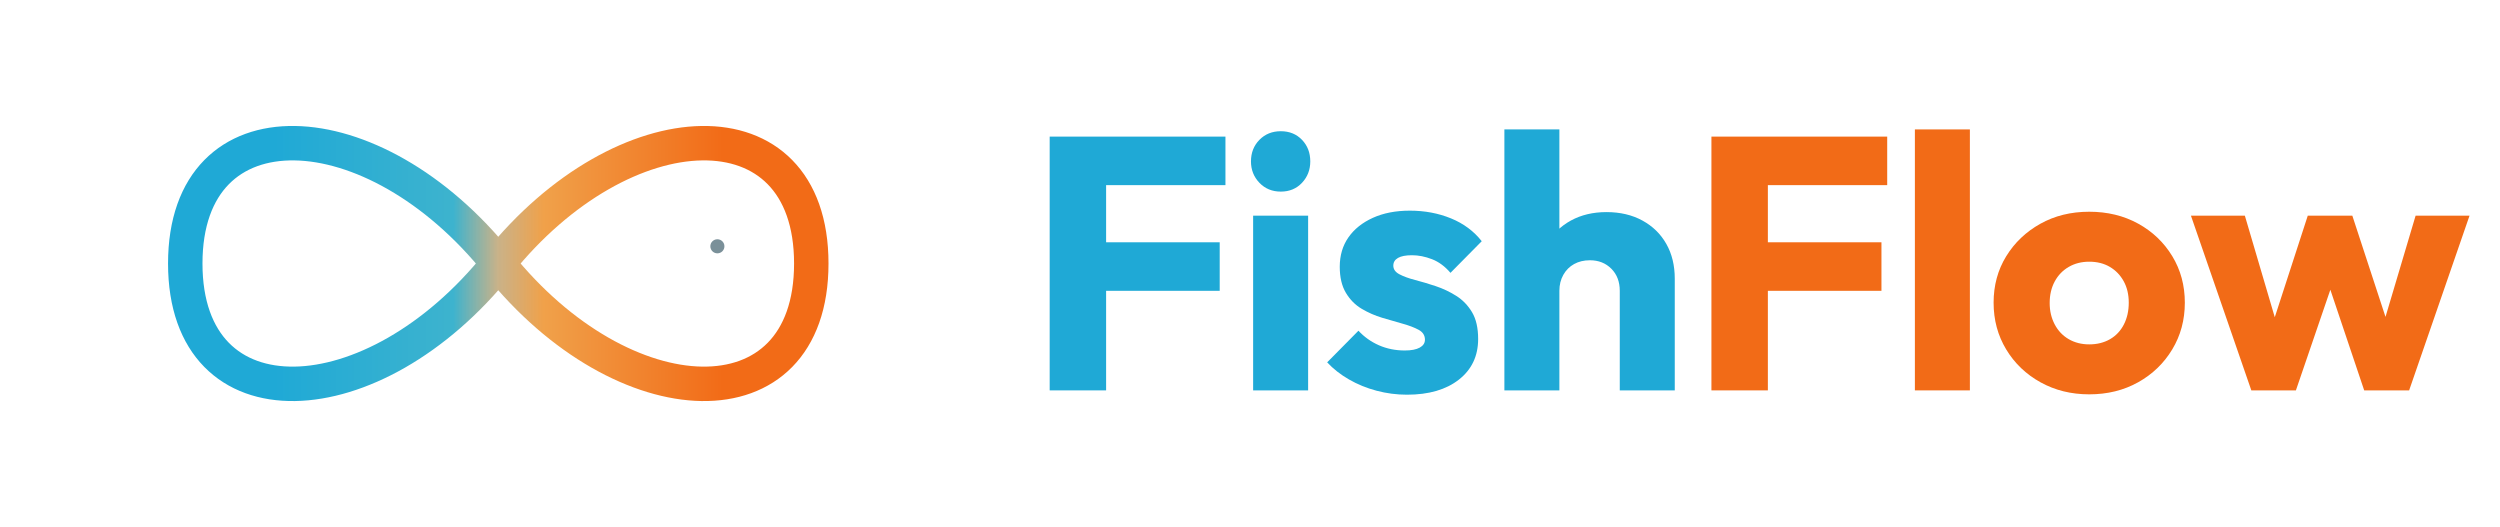
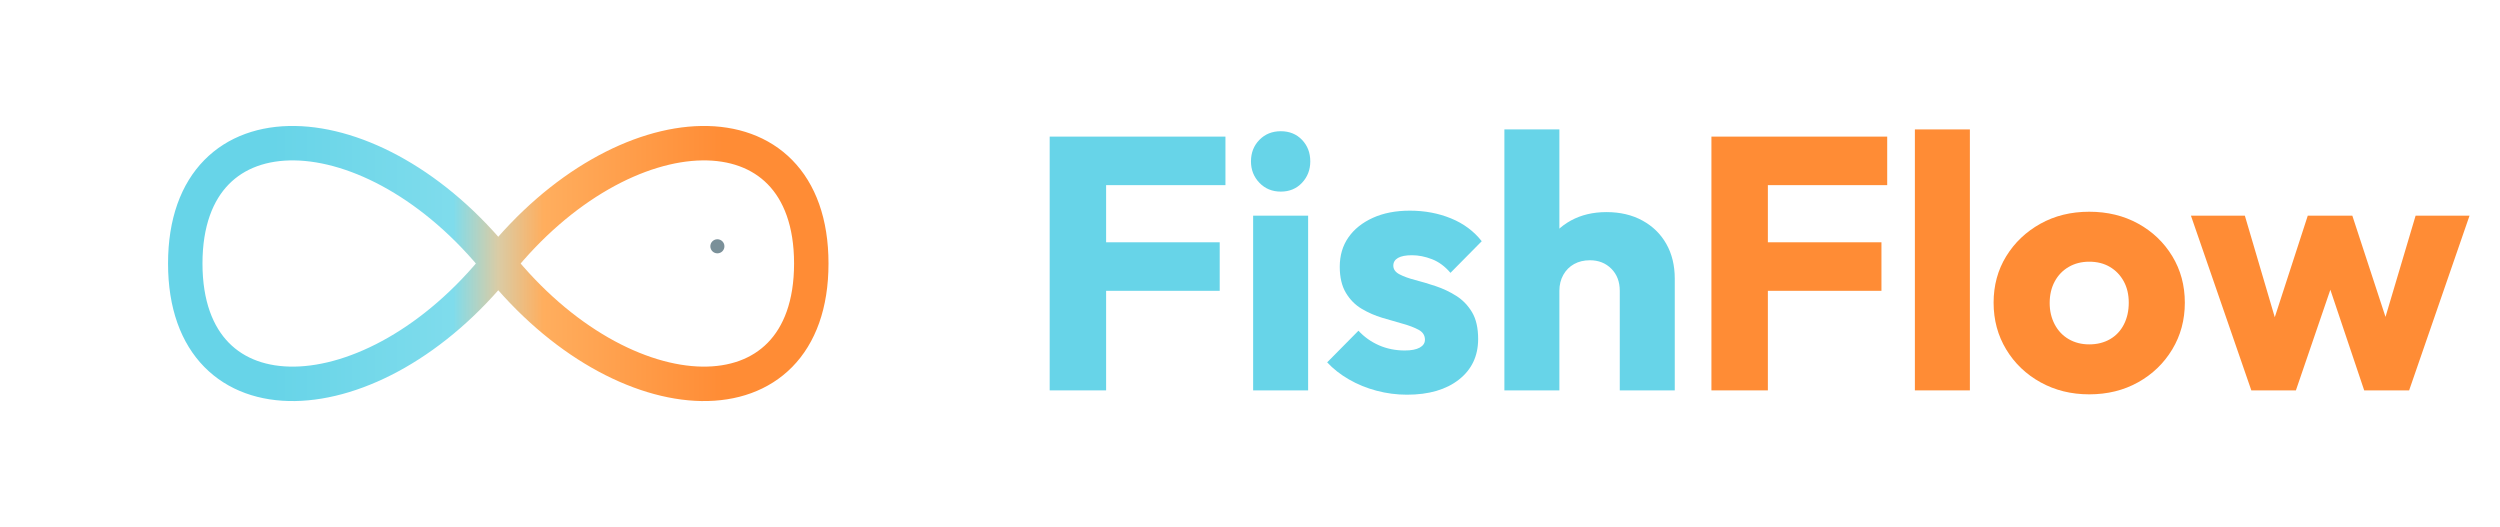
<svg xmlns="http://www.w3.org/2000/svg" viewBox="0 0 1391.0 293.2" role="img" aria-label="FishFlow">
  <defs>
    <linearGradient id="ff-tide" x1="14%" y1="50%" x2="86%" y2="50%">
-       <stop offset="0%" stop-color="#1FA9D6" />
-       <stop offset="40%" stop-color="#3DB3CE" />
-       <stop offset="50%" stop-color="#C7AE82" stop-opacity="0.95" />
-       <stop offset="60%" stop-color="#F0A14A" />
-       <stop offset="100%" stop-color="#F26B17" />
+       <stop offset="0%" stop-color="#67D4E8" />
+       <stop offset="40%" stop-color="#7FDCEC" />
+       <stop offset="50%" stop-color="#D8C9A0" stop-opacity="0.95" />
+       <stop offset="60%" stop-color="#FFAE5E" />
+       <stop offset="100%" stop-color="#FF8C35" />
    </linearGradient>
  </defs>
  <g transform="translate(16.00 16.00) scale(0.4354)">
    <path d="M 600 300 C 760 100, 1000  90, 1000 300 C 1000 510,  760 500, 600 300 C 440 100,  200  90,  200 300 C 200 510,  440 500,  600 300 Z" fill="none" stroke="url(#ff-tide)" stroke-width="44" stroke-linecap="round" stroke-linejoin="round" />
    <circle cx="880" cy="278" r="9" fill="#0C3445" opacity="0.55" />
  </g>
-   <path d="M13.6 0.0V-141.2H45.0V0.0ZM37.6 -55.4V-82.4H108.2V-55.4ZM37.6 -114.2V-141.2H111.4V-114.2Z" fill="#1FA9D6" transform="translate(570.44 217.21)" />
-   <path d="M126.8 0.0V-97.2H157.4V0.0ZM142.2 -110.6Q135.0 -110.6 130.3 -115.5Q125.6 -120.4 125.6 -127.4Q125.6 -134.6 130.3 -139.4Q135.0 -144.2 142.2 -144.2Q149.4 -144.2 154.0 -139.4Q158.6 -134.6 158.6 -127.4Q158.6 -120.4 154.0 -115.5Q149.4 -110.6 142.2 -110.6Z" fill="#1FA9D6" transform="translate(570.44 217.21)" />
-   <path d="M212.4 2.4Q203.8 2.4 195.5 0.2Q187.2 -2.0 180.1 -6.1Q173.0 -10.2 168.0 -15.6L185.4 -33.2Q190.2 -28.0 196.8 -25.1Q203.4 -22.2 211.2 -22.2Q216.6 -22.2 219.5 -23.8Q222.4 -25.4 222.4 -28.2Q222.4 -31.8 218.9 -33.7Q215.4 -35.6 210.0 -37.1Q204.6 -38.6 198.6 -40.4Q192.6 -42.2 187.2 -45.4Q181.8 -48.6 178.4 -54.3Q175.0 -60.0 175.0 -68.8Q175.0 -78.2 179.8 -85.1Q184.6 -92.0 193.4 -96.0Q202.2 -100.0 214.0 -100.0Q226.4 -100.0 236.9 -95.7Q247.4 -91.4 254.0 -83.0L236.6 -65.4Q232.0 -70.8 226.3 -73.0Q220.6 -75.2 215.2 -75.2Q210.0 -75.2 207.4 -73.7Q204.8 -72.2 204.8 -69.4Q204.8 -66.4 208.2 -64.6Q211.6 -62.8 217.0 -61.4Q222.4 -60.0 228.4 -58.0Q234.4 -56.0 239.8 -52.6Q245.2 -49.2 248.6 -43.5Q252.0 -37.8 252.0 -28.6Q252.0 -14.4 241.3 -6.0Q230.6 2.4 212.4 2.4Z" fill="#1FA9D6" transform="translate(570.44 217.21)" />
-   <path d="M330.8 0.0V-55.4Q330.8 -63.0 326.1 -67.7Q321.4 -72.4 314.2 -72.4Q309.2 -72.4 305.4 -70.3Q301.6 -68.2 299.4 -64.3Q297.2 -60.4 297.2 -55.4L285.4 -61.2Q285.4 -72.6 290.2 -81.2Q295.0 -89.8 303.6 -94.5Q312.2 -99.2 323.4 -99.2Q334.8 -99.2 343.4 -94.5Q352.0 -89.8 356.7 -81.5Q361.4 -73.2 361.4 -62.2V0.0ZM266.6 0.0V-145.2H297.2V0.0Z" fill="#1FA9D6" transform="translate(570.44 217.21)" />
-   <path d="M381.8 0.0V-141.2H413.2V0.0ZM405.8 -55.4V-82.4H476.4V-55.4ZM405.8 -114.2V-141.2H479.6V-114.2Z" fill="#F26B17" transform="translate(570.44 217.21)" />
-   <path d="M495 0.0V-145.2H525.6V0.0Z" fill="#F26B17" transform="translate(570.44 217.21)" />
-   <path d="M592 2.2Q577 2.2 564.9 -4.5Q552.8 -11.2 545.8 -22.8Q538.8 -34.4 538.8 -48.8Q538.8 -63.2 545.8 -74.6Q552.8 -86.0 564.8 -92.7Q576.8 -99.4 592 -99.4Q607.2 -99.4 619.2 -92.8Q631.2 -86.2 638.2 -74.7Q645.2 -63.2 645.2 -48.8Q645.2 -34.4 638.2 -22.8Q631.2 -11.2 619.2 -4.5Q607.2 2.2 592 2.2ZM592 -25.6Q598.6 -25.6 603.6 -28.5Q608.6 -31.4 611.3 -36.7Q614 -42.0 614 -48.8Q614 -55.6 611.2 -60.7Q608.4 -65.8 603.5 -68.7Q598.6 -71.6 592 -71.6Q585.6 -71.6 580.6 -68.7Q575.6 -65.8 572.8 -60.6Q570 -55.4 570 -48.6Q570 -42.0 572.8 -36.7Q575.6 -31.4 580.6 -28.5Q585.6 -25.6 592 -25.6Z" fill="#F26B17" transform="translate(570.44 217.21)" />
-   <path d="M682.2 0.0 648.6 -97.2H678.6L699.4 -26.6L690.6 -26.4L713.6 -97.2H738.4L761.6 -26.4L752.6 -26.6L773.6 -97.2H803.6L770 0.0H745L722.4 -67.2H730L707 0.0Z" fill="#F26B17" transform="translate(570.44 217.21)" />
+   <path d="M13.6 0.0V-141.2H45.0V0.0ZM37.6 -55.4V-82.4H108.2V-55.4ZM37.6 -114.2V-141.2H111.4V-114.2Z" fill="#67D4E8" transform="translate(570.44 217.21)" />
+   <path d="M126.8 0.0V-97.2H157.4V0.0ZM142.2 -110.6Q135.0 -110.6 130.3 -115.5Q125.6 -120.4 125.6 -127.4Q125.6 -134.6 130.3 -139.4Q135.0 -144.2 142.2 -144.2Q149.4 -144.2 154.0 -139.4Q158.6 -134.6 158.6 -127.4Q158.6 -120.4 154.0 -115.5Q149.4 -110.6 142.2 -110.6Z" fill="#67D4E8" transform="translate(570.44 217.21)" />
+   <path d="M212.4 2.4Q203.8 2.4 195.5 0.2Q187.2 -2.0 180.1 -6.1Q173.0 -10.2 168.0 -15.6L185.4 -33.2Q190.2 -28.0 196.8 -25.1Q203.4 -22.2 211.2 -22.2Q216.6 -22.2 219.5 -23.8Q222.4 -25.4 222.4 -28.2Q222.4 -31.8 218.9 -33.7Q215.4 -35.6 210.0 -37.1Q204.6 -38.6 198.6 -40.4Q192.6 -42.2 187.2 -45.4Q181.8 -48.6 178.4 -54.3Q175.0 -60.0 175.0 -68.8Q175.0 -78.2 179.8 -85.1Q184.6 -92.0 193.4 -96.0Q202.2 -100.0 214.0 -100.0Q226.4 -100.0 236.9 -95.7Q247.4 -91.4 254.0 -83.0L236.6 -65.4Q232.0 -70.8 226.3 -73.0Q220.6 -75.2 215.2 -75.2Q210.0 -75.2 207.4 -73.7Q204.8 -72.2 204.8 -69.4Q204.8 -66.4 208.2 -64.6Q211.6 -62.8 217.0 -61.4Q222.4 -60.0 228.4 -58.0Q234.4 -56.0 239.8 -52.6Q245.2 -49.2 248.6 -43.5Q252.0 -37.8 252.0 -28.6Q252.0 -14.4 241.3 -6.0Q230.6 2.4 212.4 2.4Z" fill="#67D4E8" transform="translate(570.44 217.21)" />
+   <path d="M330.8 0.0V-55.4Q330.8 -63.0 326.1 -67.7Q321.4 -72.4 314.2 -72.4Q309.2 -72.4 305.4 -70.3Q301.6 -68.2 299.4 -64.3Q297.2 -60.4 297.2 -55.4L285.4 -61.2Q285.4 -72.6 290.2 -81.2Q295.0 -89.8 303.6 -94.5Q312.2 -99.2 323.4 -99.2Q334.8 -99.2 343.4 -94.5Q352.0 -89.8 356.7 -81.5Q361.4 -73.2 361.4 -62.2V0.0ZM266.6 0.0V-145.2H297.2V0.0Z" fill="#67D4E8" transform="translate(570.44 217.21)" />
+   <path d="M381.8 0.0V-141.2H413.2V0.0ZM405.8 -55.4V-82.4H476.4V-55.4ZM405.8 -114.2V-141.2H479.6V-114.2Z" fill="#FF8C35" transform="translate(570.44 217.21)" />
+   <path d="M495 0.0V-145.2H525.6V0.0Z" fill="#FF8C35" transform="translate(570.44 217.21)" />
+   <path d="M592 2.2Q577 2.2 564.9 -4.5Q552.8 -11.2 545.8 -22.8Q538.8 -34.4 538.8 -48.8Q538.8 -63.2 545.8 -74.6Q552.8 -86.0 564.8 -92.7Q576.8 -99.4 592 -99.4Q607.2 -99.4 619.2 -92.8Q631.2 -86.2 638.2 -74.7Q645.2 -63.2 645.2 -48.8Q645.2 -34.4 638.2 -22.8Q631.2 -11.2 619.2 -4.5Q607.2 2.2 592 2.2ZM592 -25.6Q598.6 -25.6 603.6 -28.5Q608.6 -31.4 611.3 -36.7Q614 -42.0 614 -48.8Q614 -55.6 611.2 -60.7Q608.4 -65.8 603.5 -68.7Q598.6 -71.6 592 -71.6Q585.6 -71.6 580.6 -68.7Q575.6 -65.8 572.8 -60.6Q570 -55.4 570 -48.6Q570 -42.0 572.8 -36.7Q575.6 -31.4 580.6 -28.5Q585.6 -25.6 592 -25.6Z" fill="#FF8C35" transform="translate(570.44 217.21)" />
+   <path d="M682.2 0.0 648.6 -97.2H678.6L699.4 -26.6L690.6 -26.4L713.6 -97.2H738.4L761.6 -26.4L752.6 -26.6L773.6 -97.2H803.6L770 0.0H745L722.4 -67.2H730L707 0.0Z" fill="#FF8C35" transform="translate(570.44 217.21)" />
</svg>
